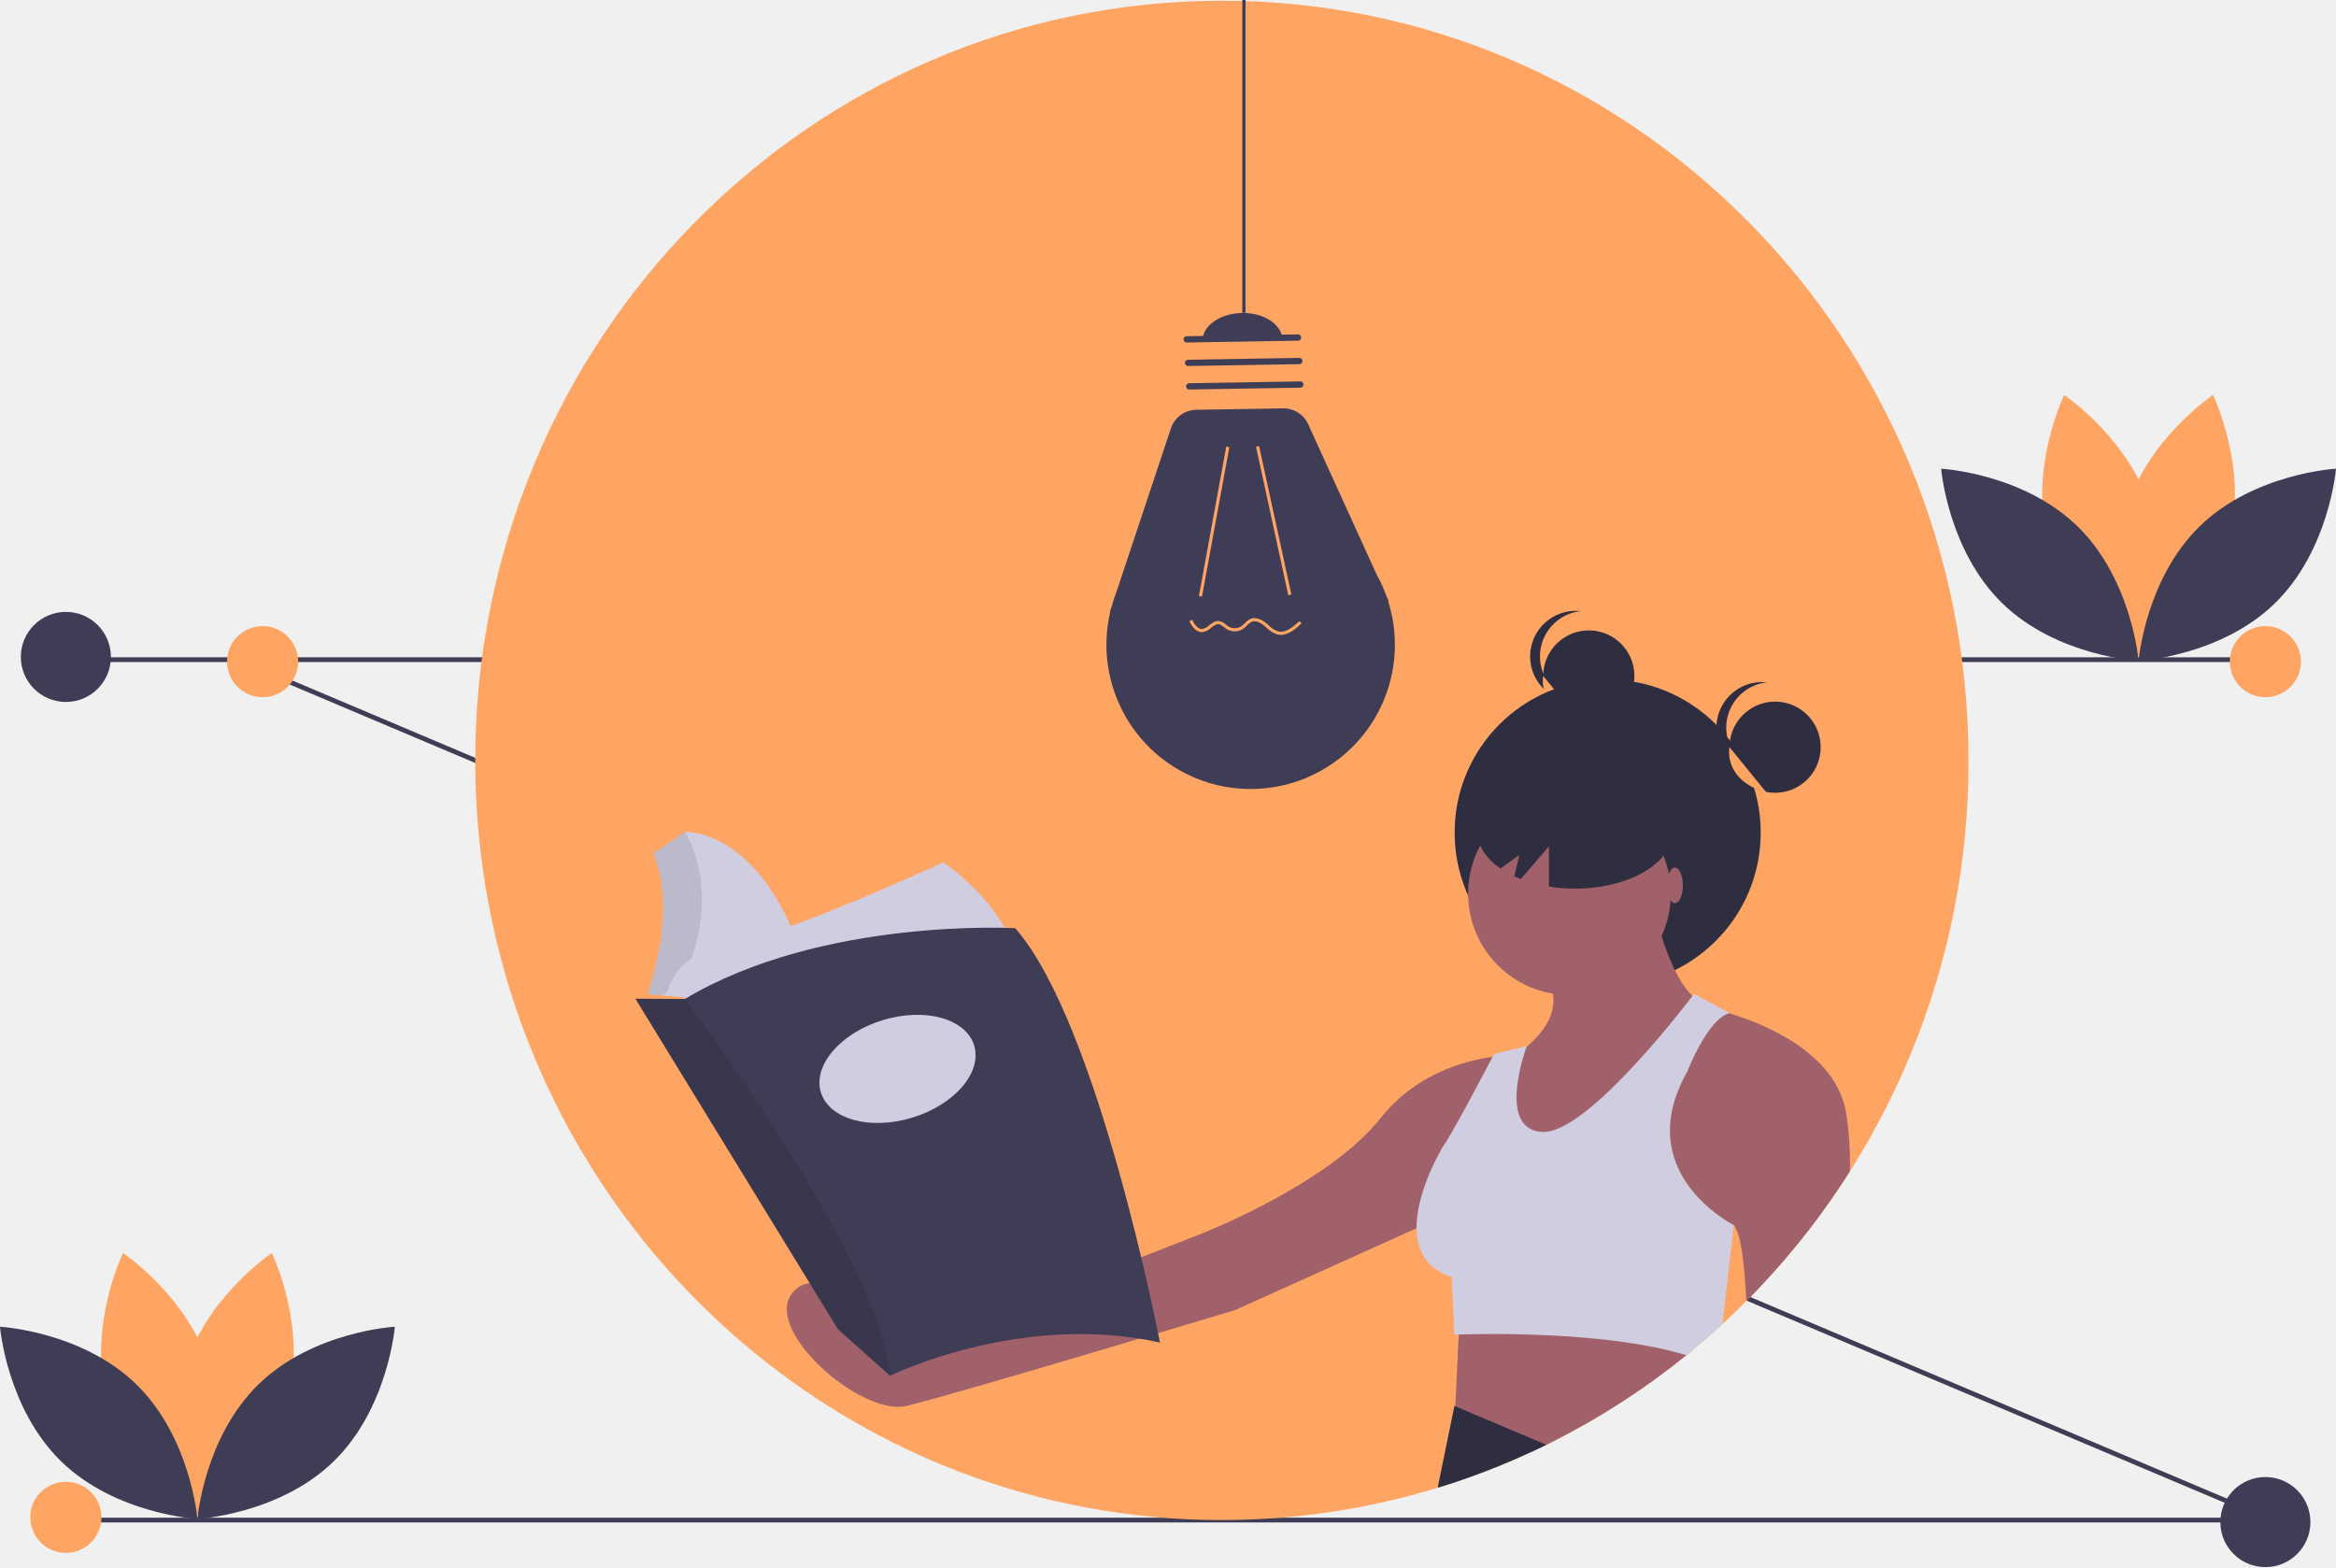
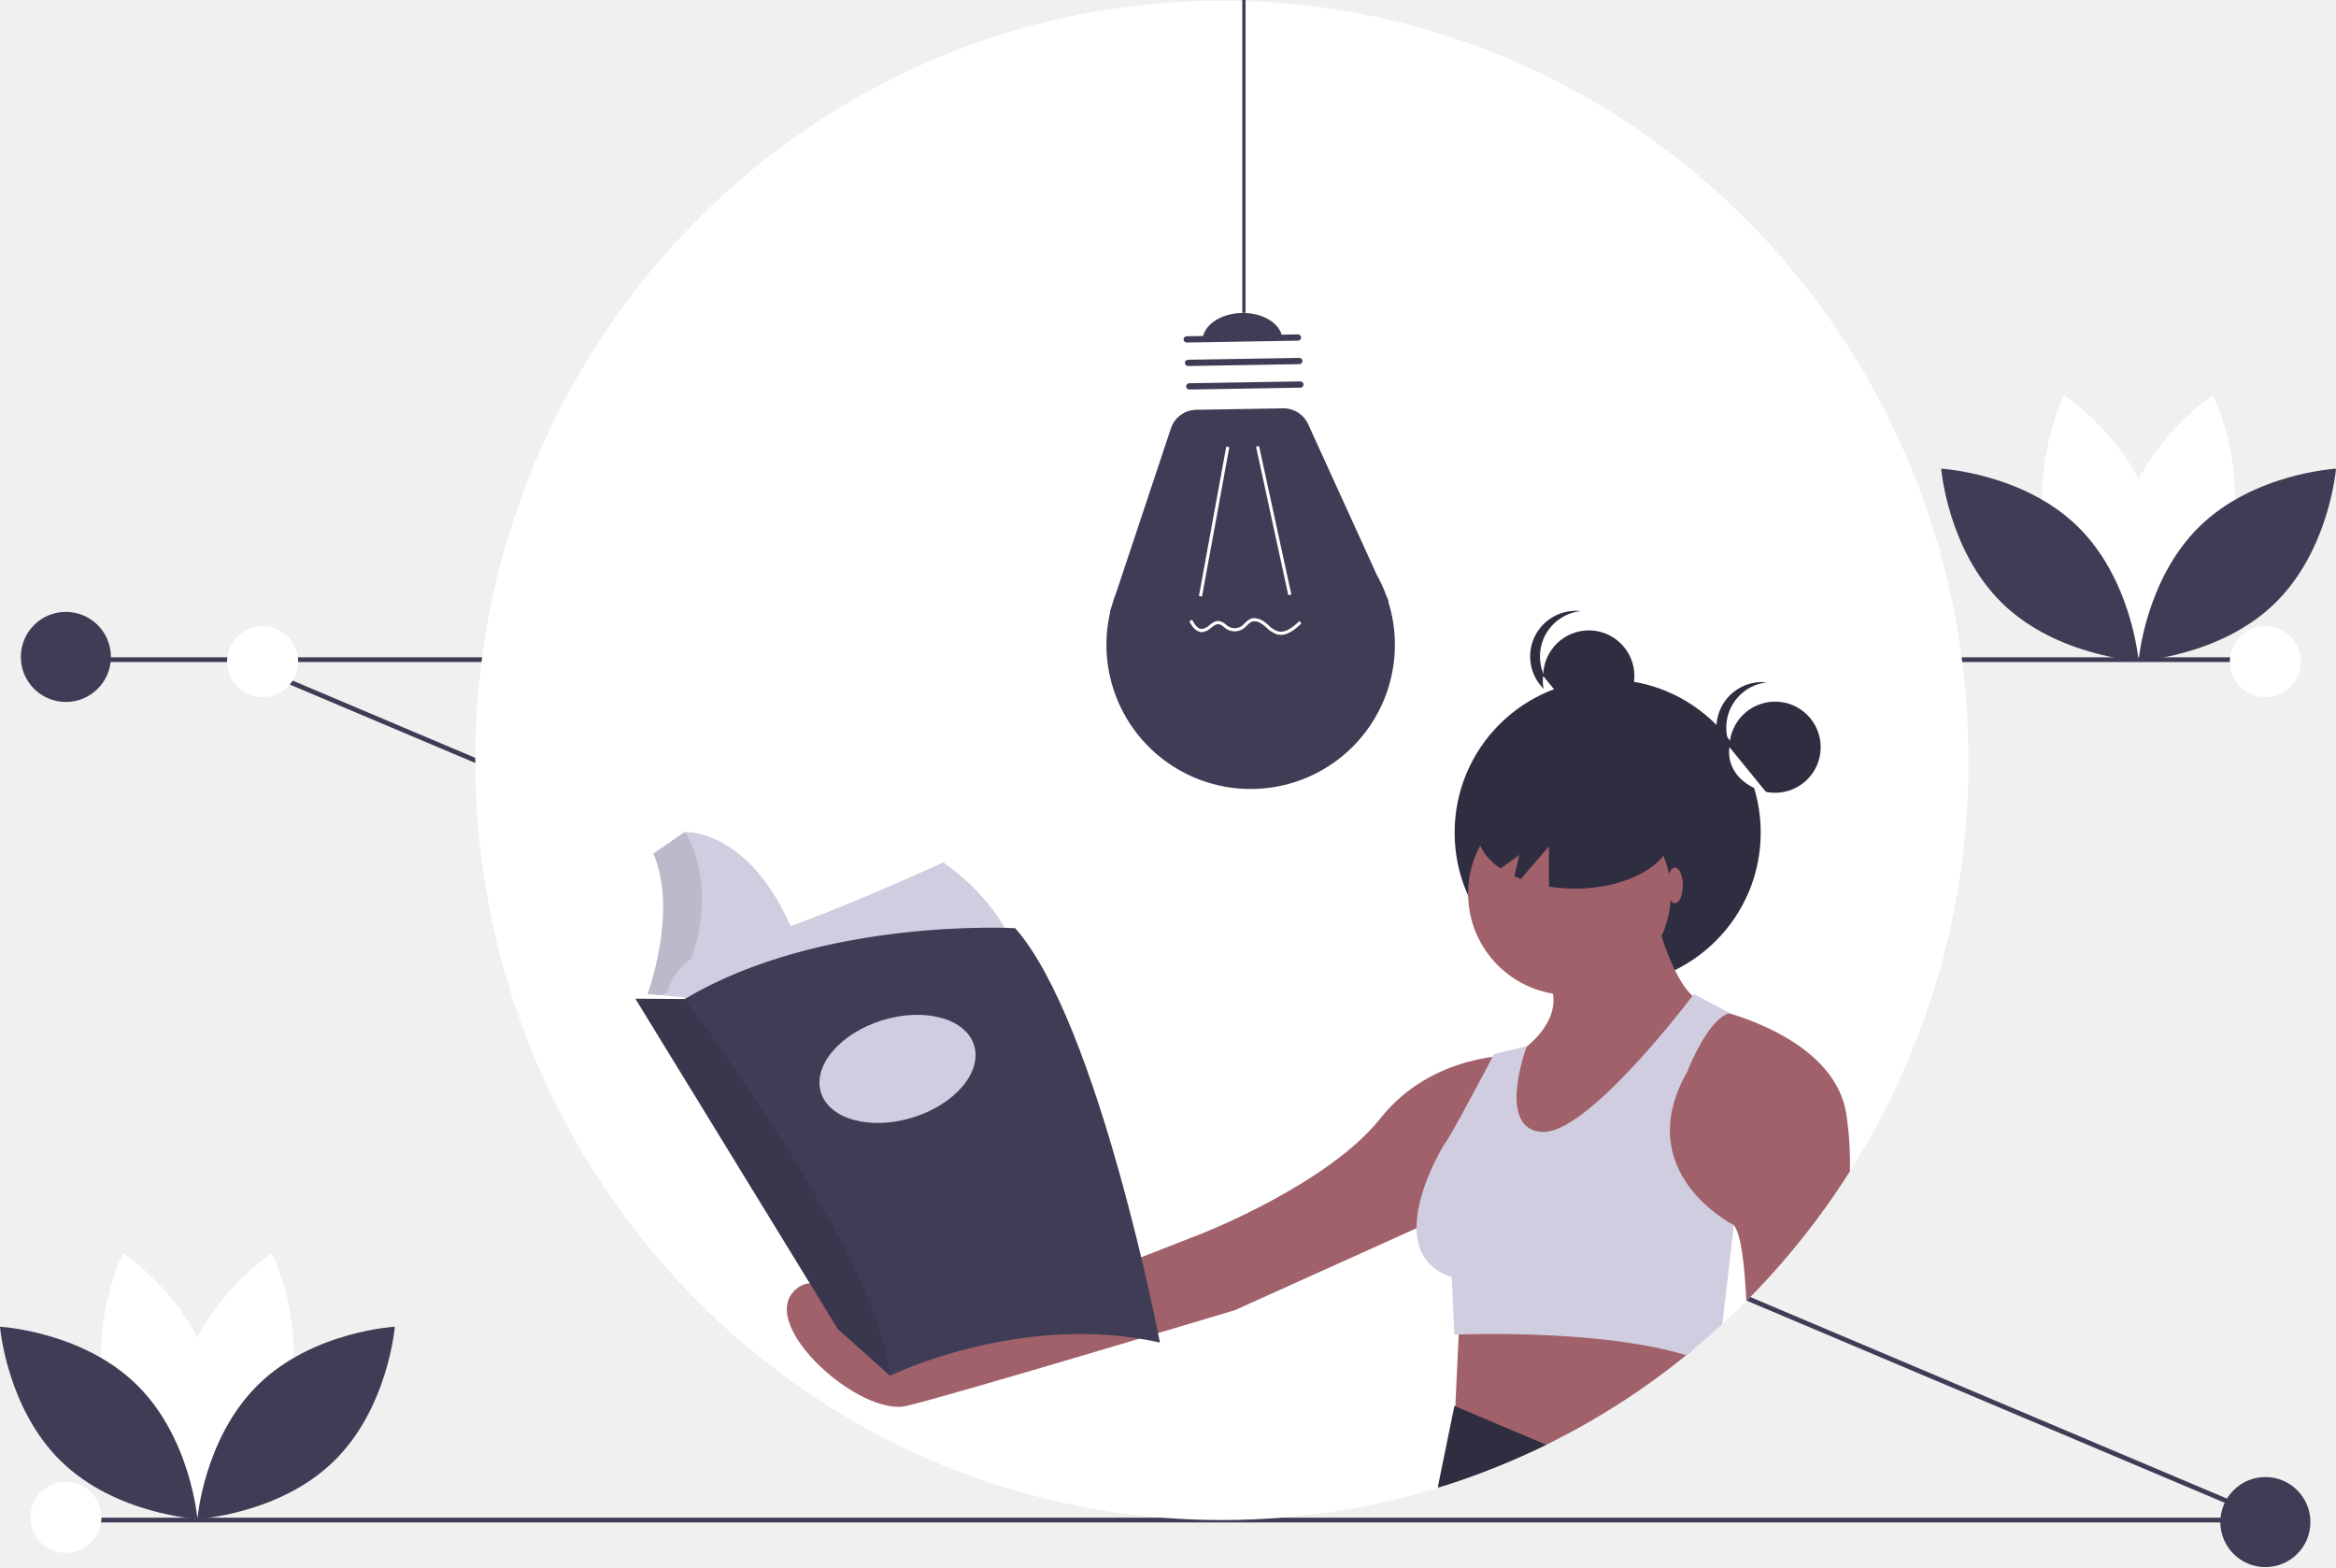
<svg xmlns="http://www.w3.org/2000/svg" id="a0f4c522-d0e8-404b-95f8-59a6be9d5f61" data-name="Layer 1" width="985.587" height="661.152" viewBox="0 0 985.587 661.152">
  <rect x="27.525" y="640.305" width="929" height="2" fill="#3f3d56" />
  <rect x="634.231" y="123.652" width="2" height="929" transform="translate(-261.0931 815.3039) rotate(-67.07803)" fill="#3f3d56" />
  <rect x="27.525" y="277.305" width="929" height="2" fill="#3f3d56" />
-   <path d="M937.731,449.652a322.068,322.068,0,0,1-93.73,228.11q-4.935,4.965-10.09,9.7-6.21,5.73-12.74,11.11c-.83.69-1.66,1.37-2.5,2.04a313.731,313.731,0,0,1-55.56,36.03c-1.17.59-2.34,1.18-3.52,1.76-1.87.92-3.76,1.82-5.65,2.7a311.18,311.18,0,0,1-223.25,15.15c-129.07-40.06-222.96-162.17-222.96-306.6,0-177.01,141.03-320.5,315-320.5S937.731,272.642,937.731,449.652Z" transform="translate(-107.2066 -128.8475)" fill="#ffa563" />
+   <path d="M937.731,449.652a322.068,322.068,0,0,1-93.73,228.11q-4.935,4.965-10.09,9.7-6.21,5.73-12.74,11.11c-.83.69-1.66,1.37-2.5,2.04a313.731,313.731,0,0,1-55.56,36.03c-1.17.59-2.34,1.18-3.52,1.76-1.87.92-3.76,1.82-5.65,2.7a311.18,311.18,0,0,1-223.25,15.15c-129.07-40.06-222.96-162.17-222.96-306.6,0-177.01,141.03-320.5,315-320.5S937.731,272.642,937.731,449.652Z" transform="translate(-107.2066 -128.8475)" fill="#ffffff" />
  <path d="M692.866,382.419l.25-.01-.987-2.166a60.492,60.492,0,0,0-4.049-8.891L659.145,307.822a11.443,11.443,0,0,0-10.604-6.698l-36.644.61a11.443,11.443,0,0,0-10.666,7.826l-23.036,69.188a60.396,60.396,0,0,0-1.971,5.918l-.782,2.349.184-.007a60.852,60.852,0,1,0,117.24-4.589Z" transform="translate(-107.2066 -128.8475)" fill="#3f3d56" />
-   <rect x="587.42" y="348.245" width="64.08" height="1.323" transform="translate(57.5742 766.6238) rotate(-79.63351)" fill="#ffa563" />
-   <rect x="643.929" y="316.448" width="1.323" height="64.08" transform="translate(-166.5223 16.03118) rotate(-12.26435)" fill="#ffa563" />
+   <rect x="587.42" y="348.245" width="64.08" height="1.323" transform="translate(57.5742 766.6238) rotate(-79.63351)" fill="#ffffff" />
+   <rect x="643.929" y="316.448" width="1.323" height="64.08" transform="translate(-166.5223 16.03118) rotate(-12.26435)" fill="#ffffff" />
  <path d="M607.904,270.709l46.955-.782a1.323,1.323,0,0,1,.044,2.645l-46.955.782a1.323,1.323,0,1,1-.044-2.645Z" transform="translate(-107.2066 -128.8475)" fill="#3f3d56" />
  <path d="M608.4,280.624l46.955-.782a1.323,1.323,0,1,1,.044,2.645l-46.955.782a1.323,1.323,0,0,1-.044-2.645Z" transform="translate(-107.2066 -128.8475)" fill="#3f3d56" />
  <path d="M608.896,290.538l46.955-.782a1.323,1.323,0,0,1,.044,2.645l-46.955.782a1.323,1.323,0,0,1-.044-2.645Z" transform="translate(-107.2066 -128.8475)" fill="#3f3d56" />
  <path d="M631.224,260.884c-9.314.155-16.778,5.472-16.671,11.875l33.728-.562C648.175,265.793,640.538,260.728,631.224,260.884Z" transform="translate(-107.2066 -128.8475)" fill="#3f3d56" />
-   <path d="M636.414,389.614a8.149,8.149,0,0,1,4.946,2.113c.348.289.691.592,1.035.896a10.33,10.33,0,0,0,3.897,2.55c3.232.882,6.422-1.674,9.115-4.29l.922.948c-2.961,2.877-6.509,5.675-10.386,4.618a11.464,11.464,0,0,1-4.425-2.835c-.333-.295-.666-.589-1.004-.869-1.105-.917-3.24-2.343-5.138-1.603a6.442,6.442,0,0,0-2.06,1.589,12.313,12.313,0,0,1-1.429,1.287,6.478,6.478,0,0,1-7.179.214,12.796,12.796,0,0,1-1.124-.842,4.688,4.688,0,0,0-2.124-1.209c-1.124-.158-2.146.645-3.228,1.493a6.84,6.84,0,0,1-3.743,1.86c-.048.002-.096.004-.144.005-2.636.044-4.308-2.593-5.342-4.597l1.176-.606c1.405,2.725,2.76,3.967,4.24,3.877a5.816,5.816,0,0,0,2.996-1.579c1.252-.982,2.548-1.998,4.227-1.763a5.721,5.721,0,0,1,2.774,1.491,11.655,11.655,0,0,0,1.006.757,5.198,5.198,0,0,0,5.685-.169,11.166,11.166,0,0,0,1.273-1.153,7.515,7.515,0,0,1,2.514-1.886A4.349,4.349,0,0,1,636.414,389.614Z" transform="translate(-107.2066 -128.8475)" fill="#ffa563" />
+   <path d="M636.414,389.614a8.149,8.149,0,0,1,4.946,2.113c.348.289.691.592,1.035.896a10.33,10.33,0,0,0,3.897,2.55c3.232.882,6.422-1.674,9.115-4.29l.922.948c-2.961,2.877-6.509,5.675-10.386,4.618a11.464,11.464,0,0,1-4.425-2.835c-.333-.295-.666-.589-1.004-.869-1.105-.917-3.24-2.343-5.138-1.603a6.442,6.442,0,0,0-2.06,1.589,12.313,12.313,0,0,1-1.429,1.287,6.478,6.478,0,0,1-7.179.214,12.796,12.796,0,0,1-1.124-.842,4.688,4.688,0,0,0-2.124-1.209c-1.124-.158-2.146.645-3.228,1.493a6.84,6.84,0,0,1-3.743,1.86c-.048.002-.096.004-.144.005-2.636.044-4.308-2.593-5.342-4.597l1.176-.606c1.405,2.725,2.76,3.967,4.24,3.877a5.816,5.816,0,0,0,2.996-1.579c1.252-.982,2.548-1.998,4.227-1.763a5.721,5.721,0,0,1,2.774,1.491,11.655,11.655,0,0,0,1.006.757,5.198,5.198,0,0,0,5.685-.169,11.166,11.166,0,0,0,1.273-1.153,7.515,7.515,0,0,1,2.514-1.886A4.349,4.349,0,0,1,636.414,389.614Z" transform="translate(-107.2066 -128.8475)" fill="#ffffff" />
  <rect x="524.134" width="1.375" height="131.982" fill="#3f3d56" />
-   <path d="M1047.627,357.518c-8.382,30.986-37.093,50.176-37.093,50.176s-15.121-31.047-6.738-62.033,37.093-50.176,37.093-50.176S1056.009,326.532,1047.627,357.518Z" transform="translate(-107.2066 -128.8475)" fill="#ffa563" />
-   <path d="M971.373,357.518c8.382,30.986,37.093,50.176,37.093,50.176s15.121-31.047,6.738-62.033-37.093-50.176-37.093-50.176S962.991,326.532,971.373,357.518Z" transform="translate(-107.2066 -128.8475)" fill="#ffa563" />
+   <path d="M1047.627,357.518c-8.382,30.986-37.093,50.176-37.093,50.176s-15.121-31.047-6.738-62.033,37.093-50.176,37.093-50.176S1056.009,326.532,1047.627,357.518Z" transform="translate(-107.2066 -128.8475)" fill="#ffffff" />
+   <path d="M971.373,357.518c8.382,30.986,37.093,50.176,37.093,50.176s15.121-31.047,6.738-62.033-37.093-50.176-37.093-50.176S962.991,326.532,971.373,357.518Z" transform="translate(-107.2066 -128.8475)" fill="#ffffff" />
  <path d="M983.69,350.859C1006.691,373.249,1009.5,407.668,1009.5,407.668s-34.482-1.883-57.483-24.273-25.81-56.81-25.81-56.81S960.689,328.468,983.69,350.859Z" transform="translate(-107.2066 -128.8475)" fill="#3f3d56" />
  <path d="M1035.31,350.859C1012.309,373.249,1009.5,407.668,1009.5,407.668s34.482-1.883,57.483-24.273,25.81-56.81,25.81-56.81S1058.311,328.468,1035.31,350.859Z" transform="translate(-107.2066 -128.8475)" fill="#3f3d56" />
-   <path d="M228.627,719.518c-8.382,30.986-37.093,50.176-37.093,50.176s-15.121-31.047-6.738-62.033,37.093-50.176,37.093-50.176S237.009,688.532,228.627,719.518Z" transform="translate(-107.2066 -128.8475)" fill="#ffa563" />
-   <path d="M152.373,719.518c8.382,30.986,37.093,50.176,37.093,50.176s15.121-31.047,6.738-62.033-37.093-50.176-37.093-50.176S143.991,688.532,152.373,719.518Z" transform="translate(-107.2066 -128.8475)" fill="#ffa563" />
+   <path d="M228.627,719.518c-8.382,30.986-37.093,50.176-37.093,50.176s-15.121-31.047-6.738-62.033,37.093-50.176,37.093-50.176S237.009,688.532,228.627,719.518Z" transform="translate(-107.2066 -128.8475)" fill="#ffffff" />
+   <path d="M152.373,719.518c8.382,30.986,37.093,50.176,37.093,50.176s15.121-31.047,6.738-62.033-37.093-50.176-37.093-50.176S143.991,688.532,152.373,719.518Z" transform="translate(-107.2066 -128.8475)" fill="#ffffff" />
  <path d="M164.69,712.859C187.691,735.249,190.5,769.668,190.5,769.668s-34.482-1.883-57.483-24.273-25.81-56.81-25.81-56.81S141.689,690.468,164.69,712.859Z" transform="translate(-107.2066 -128.8475)" fill="#3f3d56" />
  <path d="M216.31,712.859C193.309,735.249,190.5,769.668,190.5,769.668s34.482-1.883,57.483-24.273,25.81-56.81,25.81-56.81S239.311,690.468,216.31,712.859Z" transform="translate(-107.2066 -128.8475)" fill="#3f3d56" />
  <circle cx="670.342" cy="285.189" r="19.234" fill="#2f2e41" />
  <path d="M756.94,405.793A19.234,19.234,0,0,1,774.114,386.672a19.234,19.234,0,1,0,0,38.241A19.234,19.234,0,0,1,756.94,405.793Z" transform="translate(-107.2066 -128.8475)" fill="#2f2e41" />
-   <path d="M758.314,414.036s-2.987,13.739,15.68,19.234Z" transform="translate(-107.2066 -128.8475)" fill="#ffa563" />
+   <path d="M758.314,414.036s-2.987,13.739,15.68,19.234Z" transform="translate(-107.2066 -128.8475)" fill="#ffffff" />
  <circle cx="678.297" cy="351.265" r="64.573" fill="#2f2e41" />
  <path d="M821.171,698.572c-.83.69-1.66,1.37-2.5,2.04a313.731,313.731,0,0,1-55.56,36.03c-1.17.59-2.34,1.18-3.52,1.76-1.87.92-3.76,1.82-5.65,2.7l-33.1-11.03.38-7.93v-.03l1.44-30.24.49-10.34Z" transform="translate(-107.2066 -128.8475)" fill="#a0616a" />
  <path d="M759.591,738.402c-1.87.92-3.76,1.82-5.65,2.7a306.938,306.938,0,0,1-39.91,15.37,2.224,2.224,0,0,1-.12-.62l6.93-33.87.38.16Z" transform="translate(-107.2066 -128.8475)" fill="#2f2e41" />
  <circle cx="662.178" cy="377.012" r="42.762" fill="#a0616a" />
  <path d="M804.057,508.171s6.934,34.672,19.647,42.762l-70.499,83.212-26.582-25.426,19.647-34.672s21.959-12.713,15.024-30.049Z" transform="translate(-107.2066 -128.8475)" fill="#a0616a" />
  <path d="M887.721,623.002a320.875,320.875,0,0,1-43.72,54.76c-.71-15.5-2.25-28.28-5.27-32.06a.031.031,0,0,1-.02-.01l-36.97-11.55s8.09-76.28,27.74-79.74c0,0,2.85.58,7.28,1.92,14.28,4.3,44.94,16.42,49.35,41.99A141.926,141.926,0,0,1,887.721,623.002Z" transform="translate(-107.2066 -128.8475)" fill="#a0616a" />
  <path d="M746.271,574.047s-34.672-1.156-56.63,26.582-75.122,48.54-75.122,48.54L481.61,701.177s-24.27-42.762-39.295-27.737,27.737,53.163,47.385,48.54,138.687-40.45,138.687-40.45l94.769-42.762Z" transform="translate(-107.2066 -128.8475)" fill="#a0616a" />
  <path d="M838.731,645.702l-4.82,41.76q-6.21,5.73-12.74,11.11c-.83.69-1.66,1.37-2.5,2.04-33.37-10.23-85.66-9.09-96.01-8.74-1.18.03-1.82.06-1.82.06l-1.15-24.27c-11.09-3.69-14.73-11.76-14.83-20.64-.17-16.1,11.36-34.84,11.36-34.84,2.07-2.07,17.54-31.4,20.74-37.48.37-.71.58-1.1.58-1.1l13.87-3.46s-.04.11-.12.31c-1.24,3.47-12.02,34.86,6.54,35.95,18.26,1.08,57.98-50.2,63.45-57.39.41-.54.63-.83.63-.83l15.03,8.09c-.06.02-.12.03-.18.05-9.18,2.55-17.68,24.66-17.68,24.66-23.97,42.24,18.58,64.18,19.63,64.71A.031.031,0,0,0,838.731,645.702Z" transform="translate(-107.2066 -128.8475)" fill="#d0cde1" />
  <path d="M771.708,455.666c-22.763,0-41.217,10.764-41.217,24.043,0,5.941,3.709,11.371,9.832,15.566l7.935-5.749-2.158,9.007c.895.415,1.81.817,2.763,1.188l11.854-13.829v16.989a69.192,69.192,0,0,0,10.991.871c22.763,0,41.217-10.764,41.217-24.043S794.471,455.666,771.708,455.666Z" transform="translate(-107.2066 -128.8475)" fill="#2f2e41" />
  <circle cx="748.931" cy="315.238" r="19.234" fill="#2f2e41" />
  <path d="M835.53,435.842a19.234,19.234,0,0,1,17.174-19.121,19.429,19.429,0,0,0-2.061-.114,19.234,19.234,0,1,0,2.061,38.355A19.234,19.234,0,0,1,835.53,435.842Z" transform="translate(-107.2066 -128.8475)" fill="#2f2e41" />
-   <path d="M836.903,444.085s-2.987,13.739,15.68,19.234Z" transform="translate(-107.2066 -128.8475)" fill="#ffa563" />
+   <path d="M836.903,444.085s-2.987,13.739,15.68,19.234Z" transform="translate(-107.2066 -128.8475)" fill="#ffffff" />
  <ellipse cx="706.674" cy="373.545" rx="3.339" ry="7.512" fill="#a0616a" />
  <path d="M445.388,531.454l-50.677,12.278-.165.039-5.509,4.987-1.586,1.434-3.399-.616-6.017-1.088,4.193-14.152.786-26.994-2.883-16.511,15.986-11.007S427.305,477.991,445.388,531.454Z" transform="translate(-107.2066 -128.8475)" fill="#d0cde1" />
  <path d="M394.711,543.732c-.687,1.465.752.498-.034,2.005l-7.338,2.359-3.286,1.481-6.017-1.088,4.193-14.152.786-26.994-2.883-16.511,15.986-11.007S413.276,504.125,394.711,543.732Z" transform="translate(-107.2066 -128.8475)" opacity="0.1" />
  <path d="M505.141,492.667s-66.567,30.925-93.56,35.642-24.635,31.711-24.635,31.711L538.162,536.433S532.921,512.061,505.141,492.667Z" transform="translate(-107.2066 -128.8475)" fill="#d0cde1" />
-   <path d="M376.725,487.426s11.531,28.042-1.31,62.898l14.938,6.814,5.766-6.814.131-.655-15.855-1.441s13.104-35.118,2.359-59.491C382.752,488.736,380.394,483.495,376.725,487.426Z" transform="translate(-107.2066 -128.8475)" fill="#ffa563" />
+   <path d="M376.725,487.426s11.531,28.042-1.31,62.898l14.938,6.814,5.766-6.814.131-.655-15.855-1.441s13.104-35.118,2.359-59.491C382.752,488.736,380.394,483.495,376.725,487.426Z" transform="translate(-107.2066 -128.8475)" fill="#ffffff" />
  <path d="M596.604,695.25C537.638,682.146,482.733,709.271,482.733,709.271l-.149-.134-21.865-19.522-85.436-139.423,20.835.131c57.918-34.594,139.423-29.876,139.423-29.876C570.659,560.282,596.604,695.25,596.604,695.25Z" transform="translate(-107.2066 -128.8475)" fill="#3f3d56" />
  <path d="M482.584,709.137l-21.865-19.522-85.436-139.423,20.835.131S479.159,659.999,482.584,709.137Z" transform="translate(-107.2066 -128.8475)" opacity="0.1" />
  <ellipse cx="485.878" cy="579.807" rx="33.807" ry="21.49" transform="translate(-255.8681 39.11836) rotate(-17.05185)" fill="#d0cde1" />
  <circle cx="27.793" cy="277.152" r="19" fill="#3f3d56" />
  <circle cx="955.793" cy="642.152" r="19" fill="#3f3d56" />
-   <circle cx="110.793" cy="279.152" r="15" fill="#ffa563" />
-   <circle cx="955.793" cy="279.152" r="15" fill="#ffa563" />
-   <circle cx="27.793" cy="640.152" r="15" fill="#ffa563" />
+   <circle cx="110.793" cy="279.152" r="15" fill="#ffffff" />
+   <circle cx="955.793" cy="279.152" r="15" fill="#ffffff" />
+   <circle cx="27.793" cy="640.152" r="15" fill="#ffffff" />
</svg>
